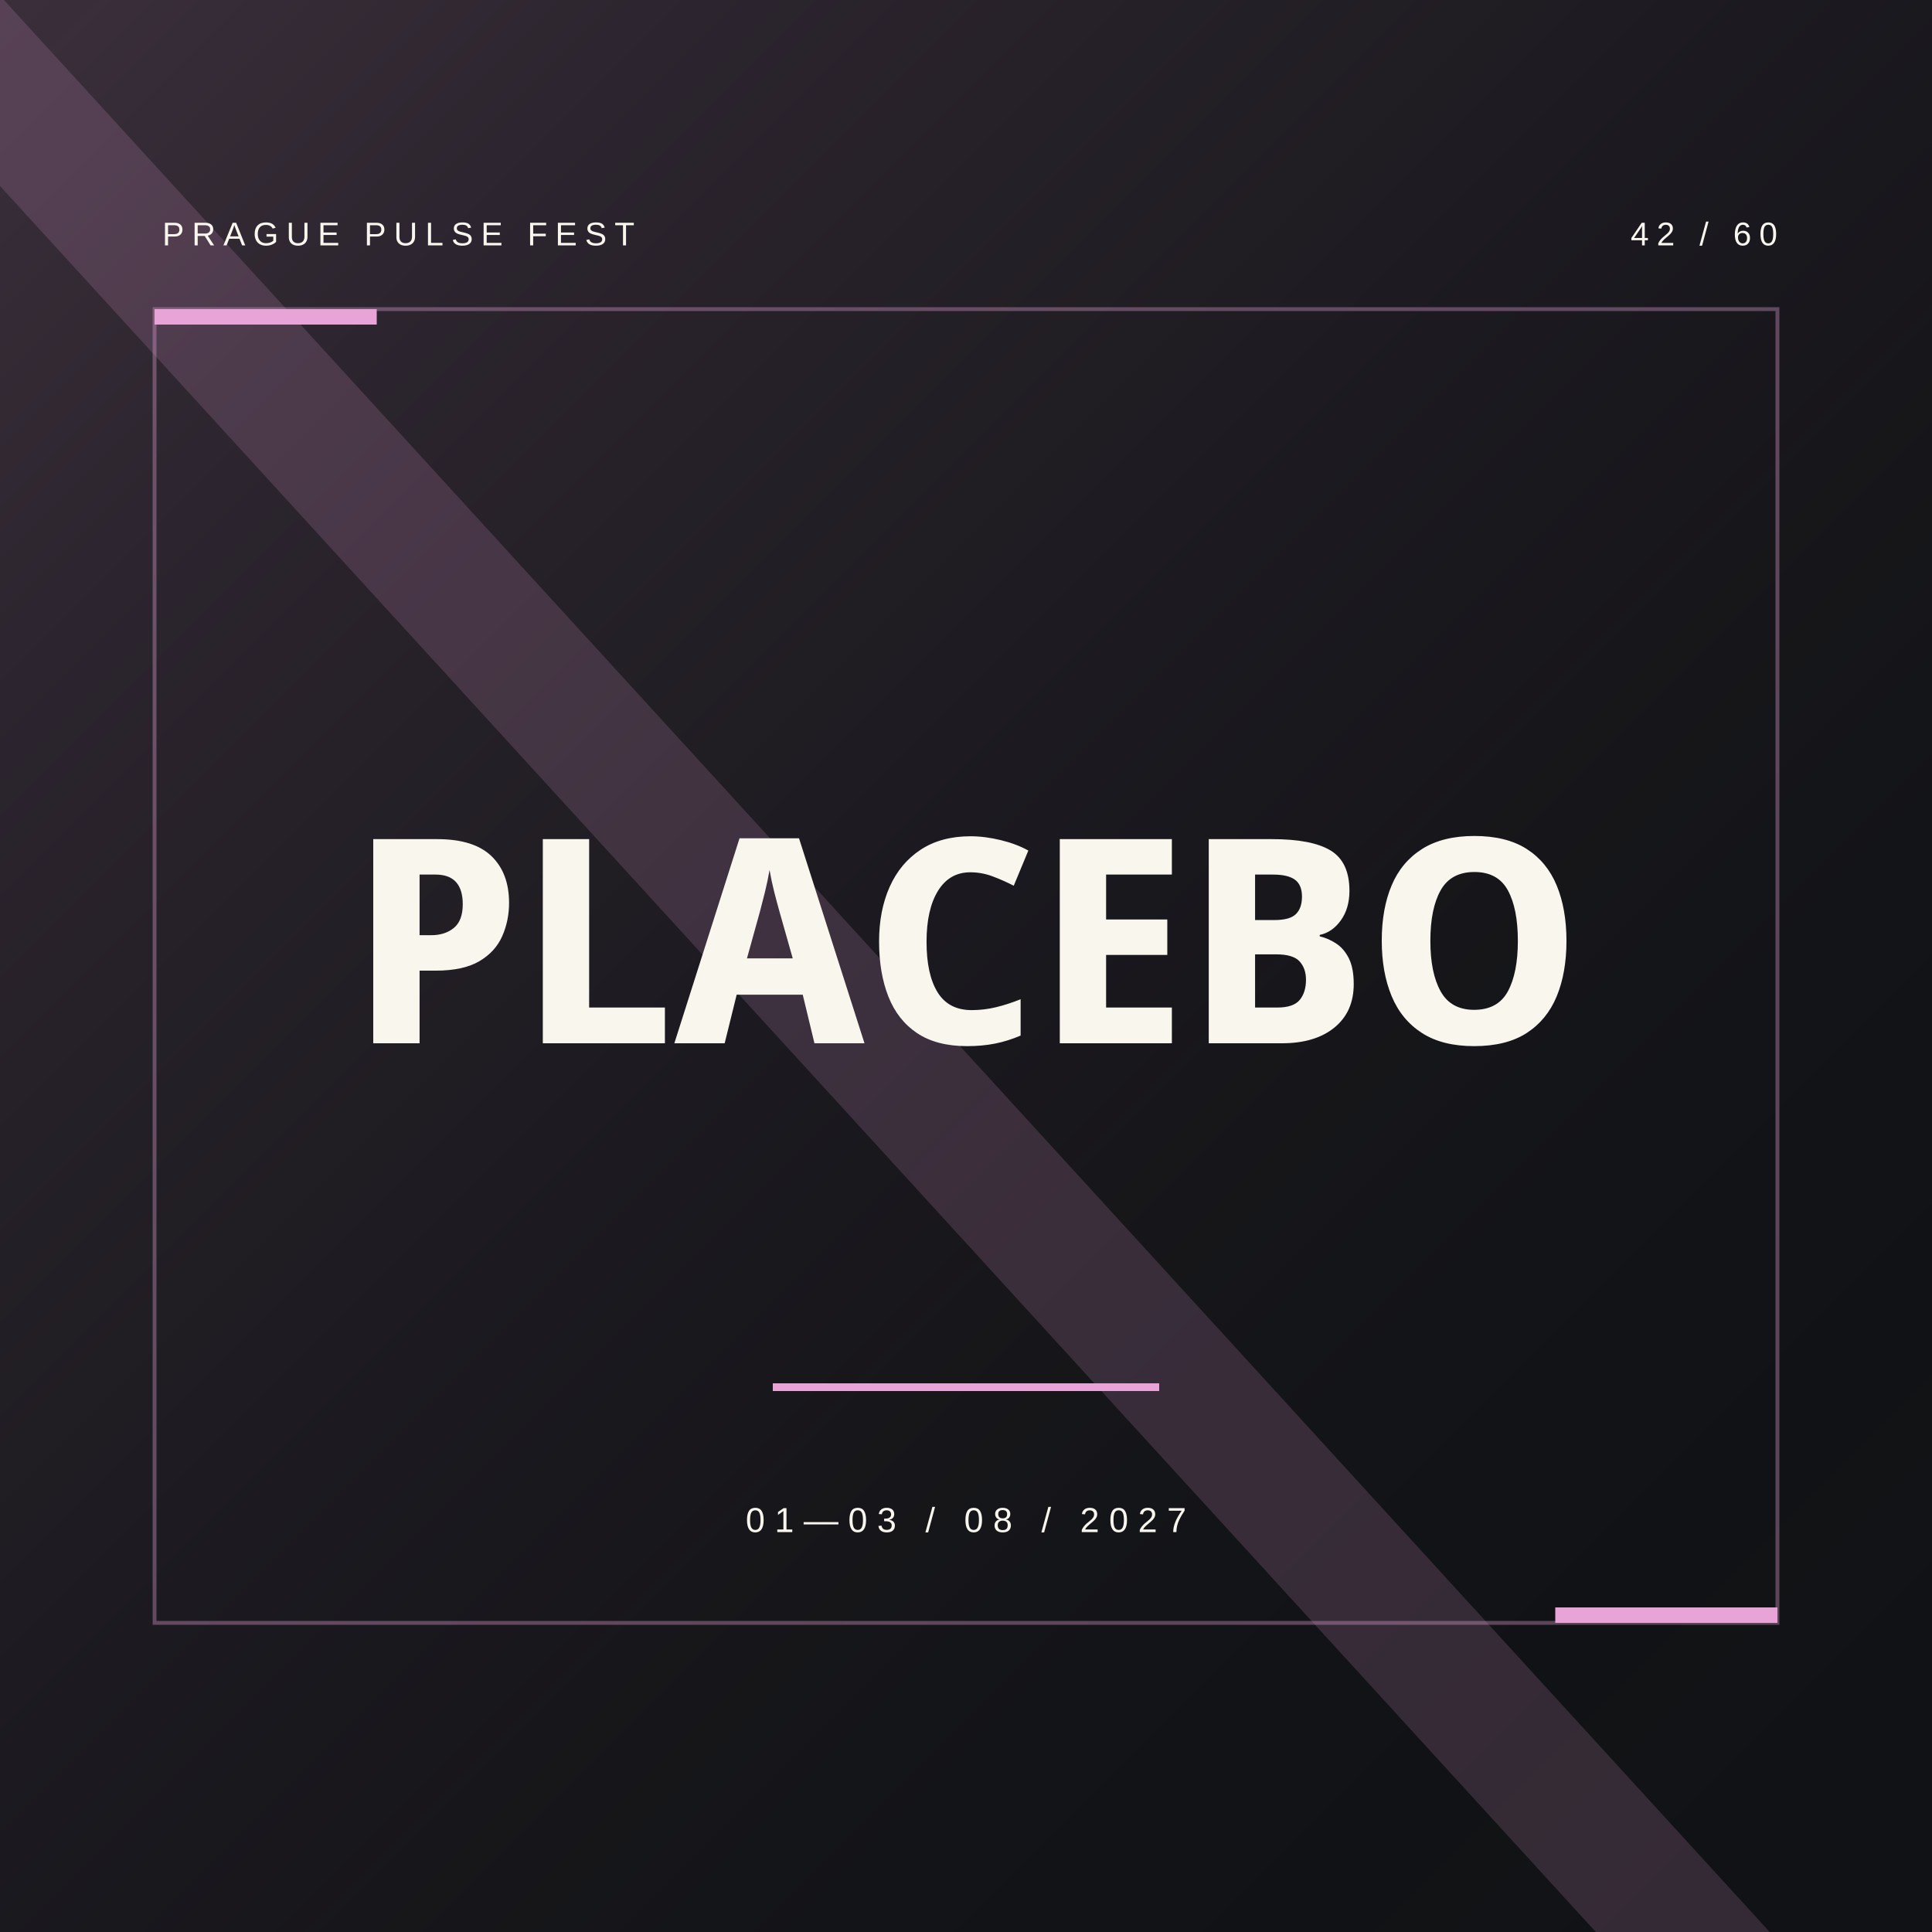
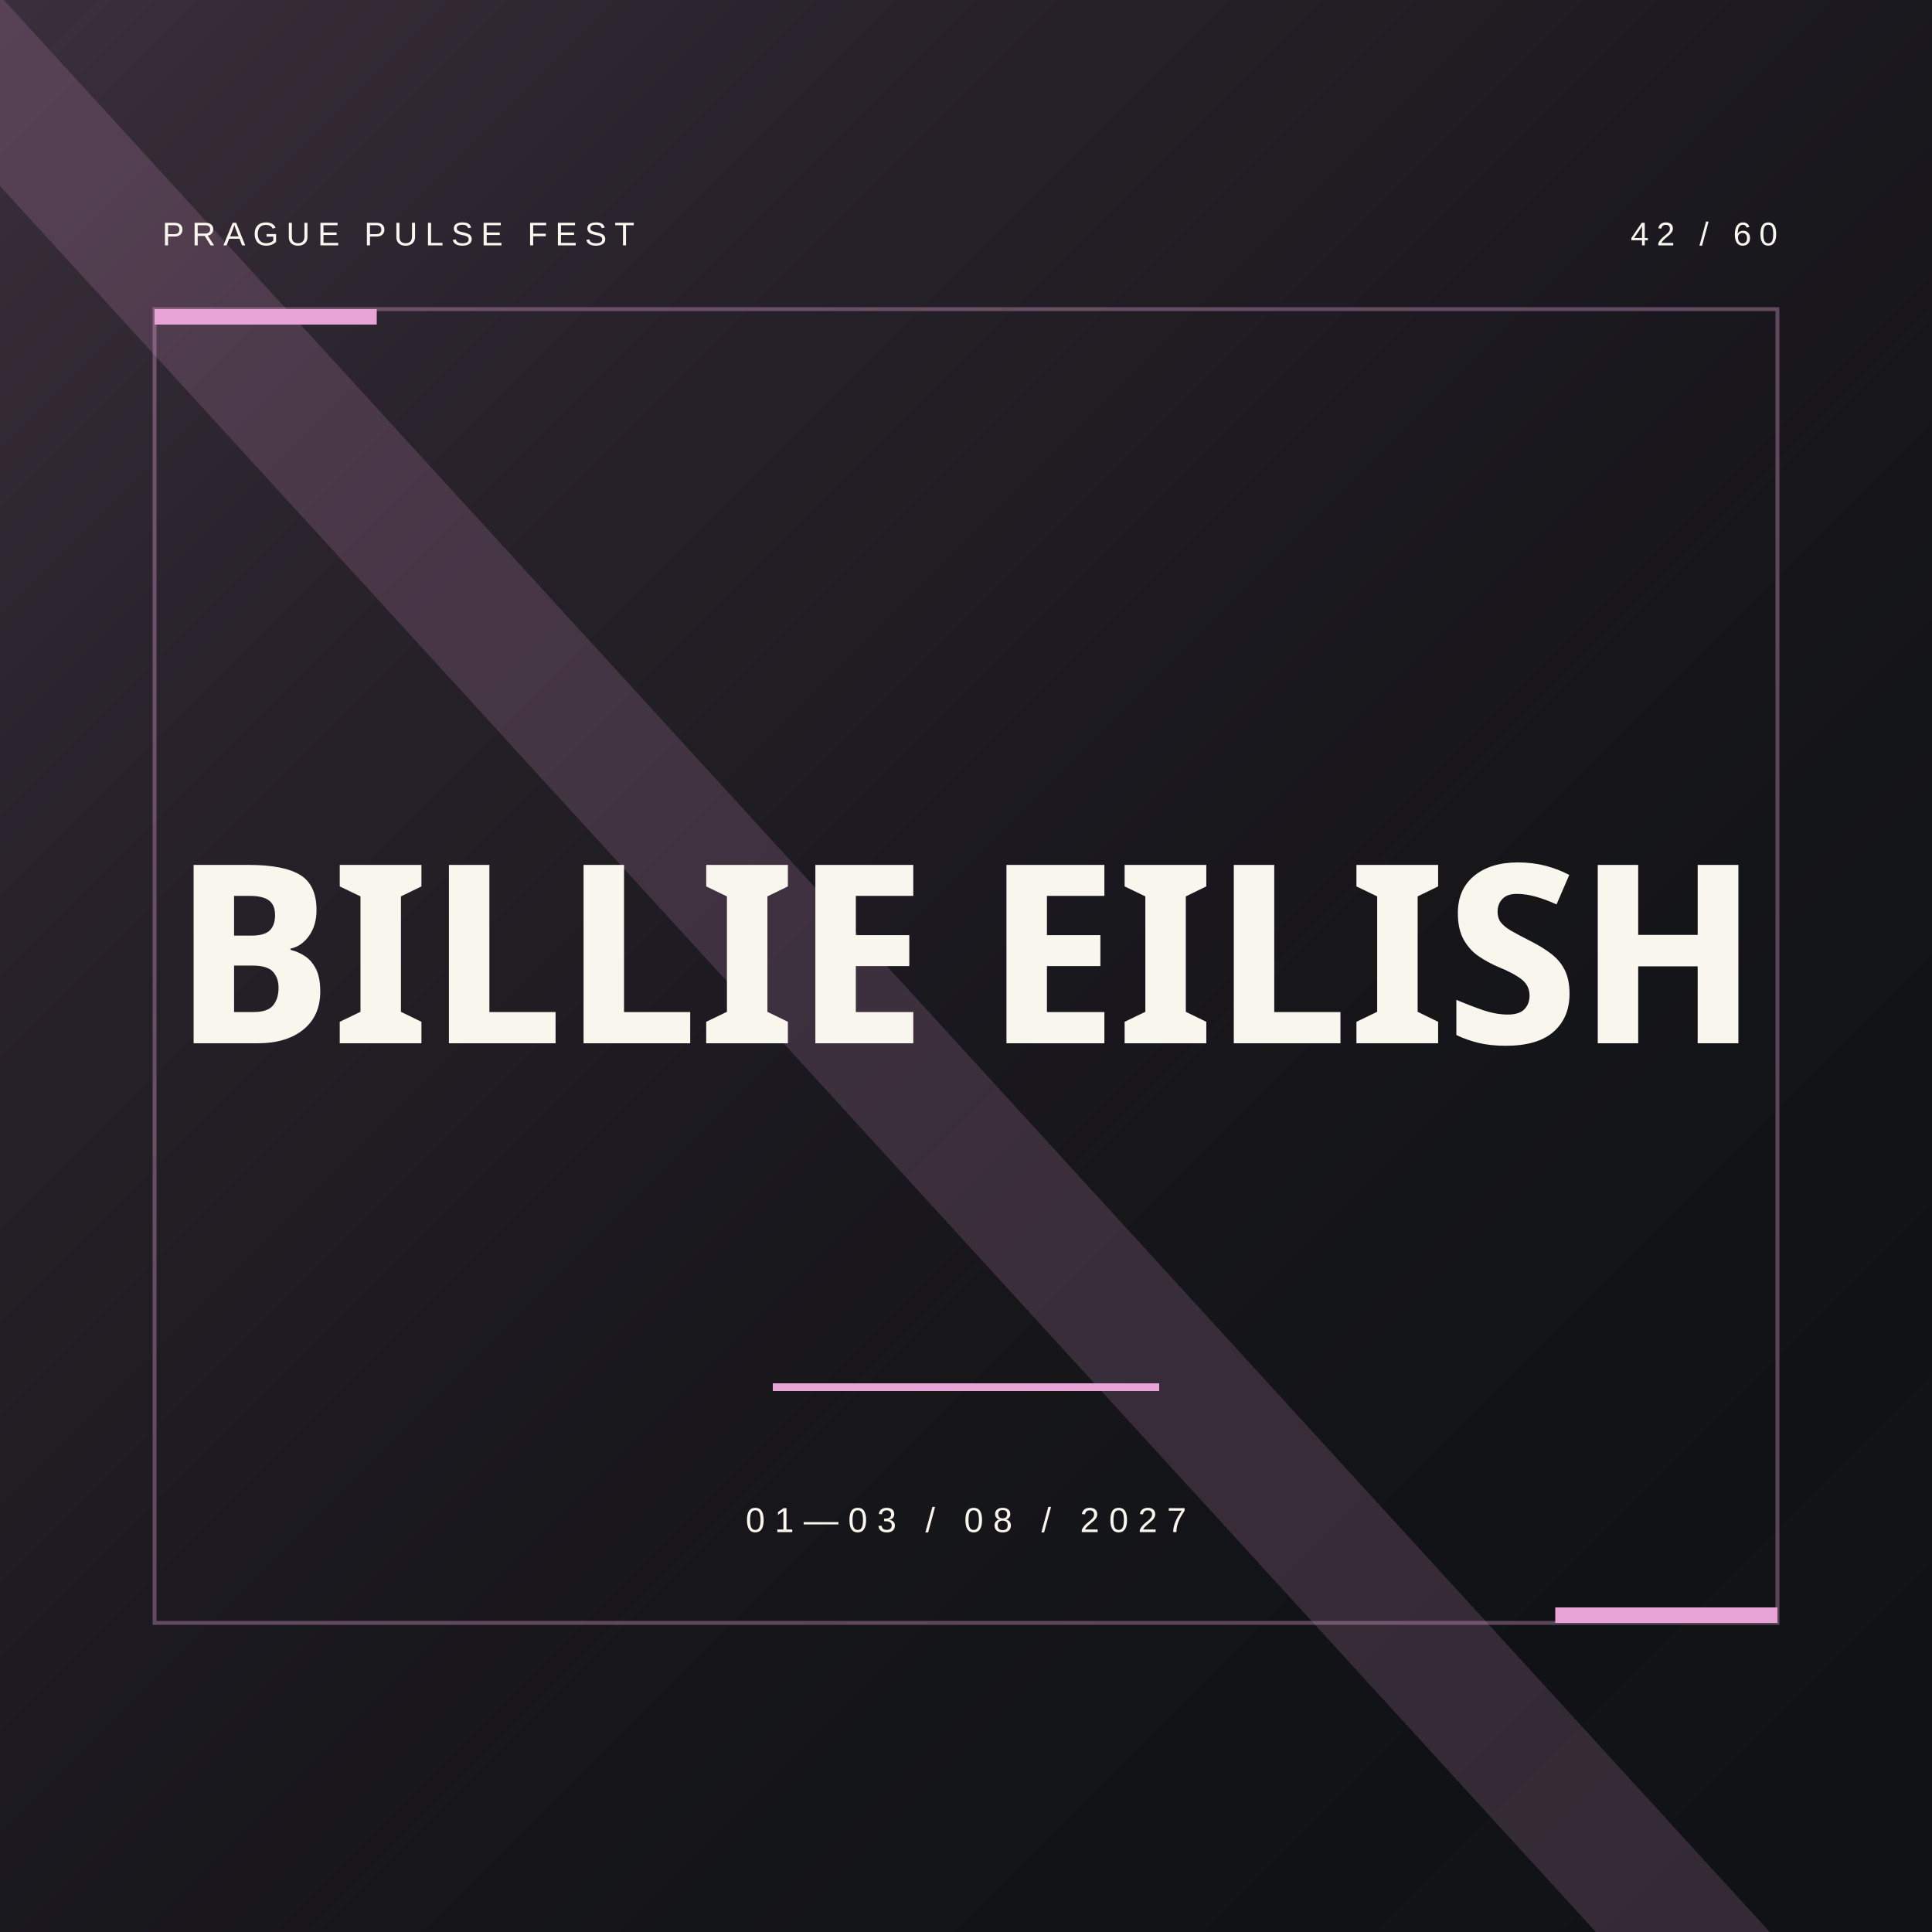
<svg xmlns="http://www.w3.org/2000/svg" width="1000" height="1000" viewBox="0 0 1000 1000" role="img" aria-labelledby="title desc">
  <defs>
    <linearGradient id="light" x1="0" y1="0" x2="1" y2="1">
      <stop stop-color="#e8a3d7" stop-opacity=".2" />
      <stop offset="1" stop-color="#080a0b" stop-opacity="0" />
    </linearGradient>
  </defs>
  <path fill="#101215" d="M0 0h1000v1000H0z" />
  <path fill="url(#light)" d="M0 0h1000v1000H0z" />
  <path fill="#e8a3d7" opacity=".17" d="M-88 0h90L916 1000h-90z" />
  <path fill="none" stroke="#e8a3d7" stroke-width="2" opacity=".35" d="M80 160h840v680H80z" />
  <path fill="#e8a3d7" d="M80 160h115v8H80zM805 832h115v8H805z" />
  <g fill="#f8f6ed" font-family="Arial,sans-serif" font-size="17" letter-spacing="4">
    <text x="84" y="127">PRAGUE PULSE FEST</text>
    <text x="920" y="127" text-anchor="end">42 / 60</text>
  </g>
-   <path fill="#f8f6ed" d="M226.2 434.328Q245.292 434.328 254.394 443.134Q263.496 451.94 263.496 467.332Q263.496 476.508 259.944 484.574Q256.392 492.64 248.104 497.524Q239.816 502.408 225.46 502.408H217.172V540.0H193.196V434.328ZM225.46 452.68H217.172V484.056H223.24Q230.344 484.056 234.932 480.282Q239.52 476.508 239.52 468.072Q239.52 452.68 225.46 452.68ZM280.96 540.0V434.328H304.936V521.5H344.156V540.0ZM421.56 540.0 415.492 514.84H381.304L375.088 540.0H349.04L382.784 433.884H413.568L447.46 540.0ZM403.356 471.476Q402.024 466.74 400.692 461.486Q399.36 456.232 398.324 450.312Q397.288 456.232 395.956 461.634Q394.624 467.036 393.44 471.476L386.632 496.044H410.312ZM502.22 451.496Q491.416 451.496 485.496 461.116Q479.576 470.736 479.576 487.46Q479.576 504.332 485.274 513.582Q490.972 522.832 502.96 522.832Q509.324 522.832 515.466 521.352Q521.608 519.872 528.268 517.208V536.004Q521.756 538.816 515.096 540.148Q508.436 541.48 500.592 541.48Q484.756 541.48 474.692 534.746Q464.628 528.012 459.818 515.802Q455.008 503.592 455.008 487.312Q455.008 471.328 460.484 459.044Q465.96 446.76 476.542 439.804Q487.124 432.848 502.368 432.848Q509.768 432.848 517.982 434.846Q526.196 436.844 532.264 440.248L524.716 458.452Q519.24 455.64 513.69 453.568Q508.14 451.496 502.22 451.496ZM606.56 540.0H548.544V434.328H606.56V452.68H572.52V475.916H604.192V494.268H572.52V521.5H606.56ZM658.36 434.328Q679.08 434.328 688.774 440.248Q698.468 446.168 698.468 461.116Q698.468 470.144 694.028 476.36Q689.588 482.576 683.076 483.908V484.648Q687.516 485.684 691.586 488.348Q695.656 491.012 698.172 496.044Q700.688 501.076 700.688 509.364Q700.688 523.72 690.698 531.86Q680.708 540.0 663.54 540.0H625.652V434.328ZM659.692 476.212Q667.684 476.212 670.792 473.104Q673.9 469.996 673.9 464.076Q673.9 458.008 670.274 455.344Q666.648 452.68 658.952 452.68H649.628V476.212ZM649.628 493.972V521.5H661.172Q669.46 521.5 672.716 517.578Q675.972 513.656 675.972 507.144Q675.972 501.224 672.642 497.598Q669.312 493.972 660.58 493.972ZM810.8 487.016Q810.8 503.444 805.768 515.654Q800.736 527.864 790.228 534.672Q779.72 541.48 762.996 541.48Q746.568 541.48 735.986 534.672Q725.404 527.864 720.298 515.58Q715.192 503.296 715.192 486.868Q715.192 470.44 720.298 458.304Q725.404 446.168 736.06 439.434Q746.716 432.7 763.144 432.7Q779.72 432.7 790.228 439.434Q800.736 446.168 805.768 458.378Q810.8 470.588 810.8 487.016ZM740.352 487.016Q740.352 503.592 745.68 513.138Q751.008 522.684 762.996 522.684Q775.28 522.684 780.46 513.138Q785.64 503.592 785.64 487.016Q785.64 470.292 780.46 460.82Q775.28 451.348 763.144 451.348Q751.008 451.348 745.68 460.82Q740.352 470.292 740.352 487.016Z" />
+   <path fill="#f8f6ed" d="M128.789 447.682Q146.891 447.682 155.36 452.854Q163.828 458.026 163.828 471.085Q163.828 478.972 159.95 484.402Q156.071 489.833 150.382 490.997V491.643Q154.26 492.548 157.816 494.875Q161.372 497.203 163.57 501.599Q165.768 505.995 165.768 513.236Q165.768 525.777 157.04 532.889Q148.313 540.0 133.314 540.0H100.214V447.682ZM129.953 484.273Q136.935 484.273 139.65 481.558Q142.365 478.843 142.365 473.671Q142.365 468.37 139.197 466.042Q136.03 463.715 129.306 463.715H121.161V484.273ZM121.161 499.789V523.838H131.246Q138.486 523.838 141.331 520.412Q144.175 516.985 144.175 511.296Q144.175 506.124 141.266 502.956Q138.357 499.789 130.728 499.789ZM218.133 540.0H175.853V528.88L186.585 523.709V463.974L175.853 458.802V447.682H218.133V458.802L207.531 463.974V523.709L218.133 528.88ZM232.356 540.0V447.682H253.302V523.838H287.565V540.0ZM302.047 540.0V447.682H322.993V523.838H357.256V540.0ZM407.811 540.0H365.531V528.88L376.263 523.709V463.974L365.531 458.802V447.682H407.811V458.802L397.209 463.974V523.709L407.811 528.88ZM472.718 540.0H422.034V447.682H472.718V463.715H442.98V484.015H470.65V500.047H442.98V523.838H472.718ZM571.63 540.0H520.946V447.682H571.63V463.715H541.892V484.015H569.562V500.047H541.892V523.838H571.63ZM624.383 540.0H582.103V528.88L592.835 523.709V463.974L582.103 458.802V447.682H624.383V458.802L613.781 463.974V523.709L624.383 528.88ZM638.606 540.0V447.682H659.552V523.838H693.816V540.0ZM744.371 540.0H702.091V528.88L712.822 523.709V463.974L702.091 458.802V447.682H744.371V458.802L733.769 463.974V523.709L744.371 528.88ZM812.381 514.399Q812.381 526.682 804.171 533.988Q795.96 541.293 779.41 541.293Q771.652 541.293 765.576 539.871Q759.499 538.448 753.81 535.733V517.502Q760.404 520.347 767.321 522.739Q774.238 525.131 780.445 525.131Q786.392 525.131 789.043 522.351Q791.693 519.571 791.693 515.304Q791.693 510.132 787.556 506.9Q783.418 503.668 775.402 500.435Q770.23 498.237 765.446 495.005Q760.662 491.772 757.624 486.406Q754.585 481.041 754.585 472.636Q754.585 460.224 763.054 453.307Q771.523 446.389 785.617 446.389Q793.245 446.389 799.775 448.07Q806.304 449.751 812.252 452.854L805.658 468.111Q799.968 465.525 794.861 464.103Q789.754 462.681 784.97 462.681Q780.186 462.681 777.665 465.266Q775.143 467.852 775.143 471.99Q775.143 475.222 776.889 477.485Q778.635 479.748 782.384 481.881Q786.134 484.015 791.952 486.988Q798.417 490.221 803.007 493.776Q807.597 497.332 809.989 502.245Q812.381 507.159 812.381 514.399ZM899.786 540.0H878.71V500.177H847.938V540.0H826.991V447.682H847.938V483.885H878.71V447.682H899.786Z" />
  <path stroke="#e8a3d7" stroke-width="4" d="M400 718h200" />
  <g font-family="Arial,sans-serif" font-size="18" letter-spacing="5" fill="#f8f6ed">
    <text x="500" y="793" text-anchor="middle">01—03 / 08 / 2027</text>
  </g>
</svg>
